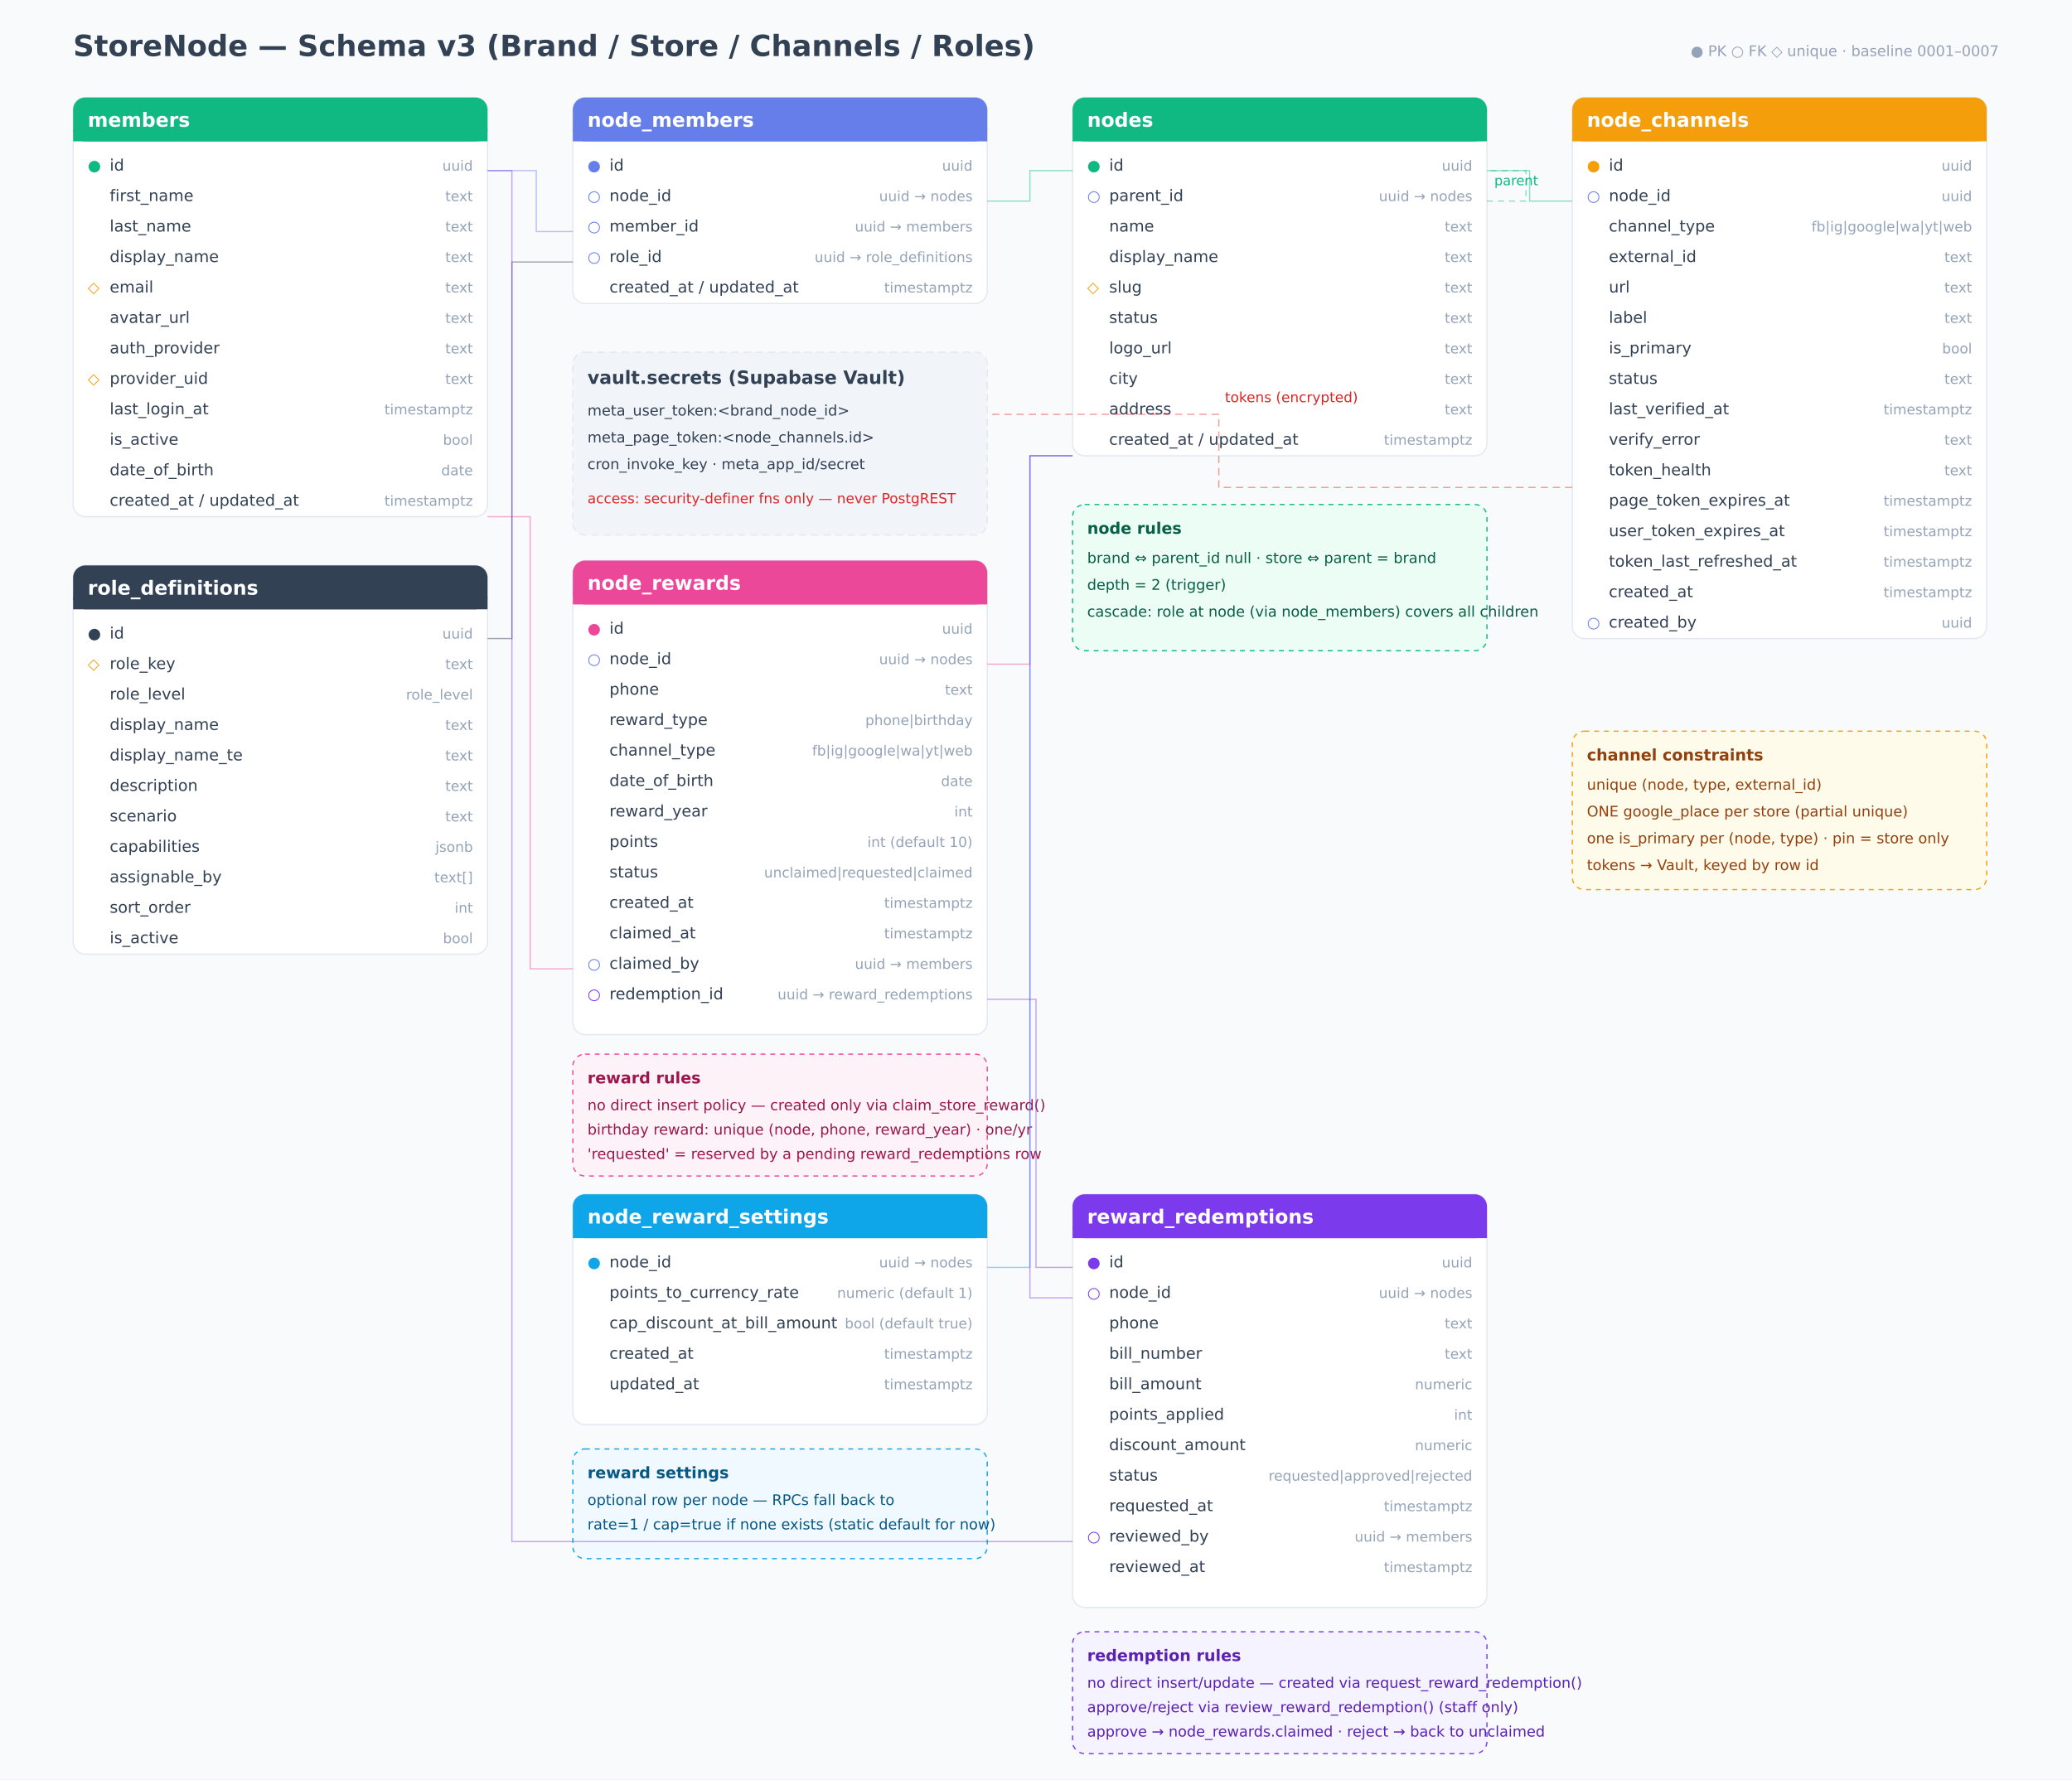
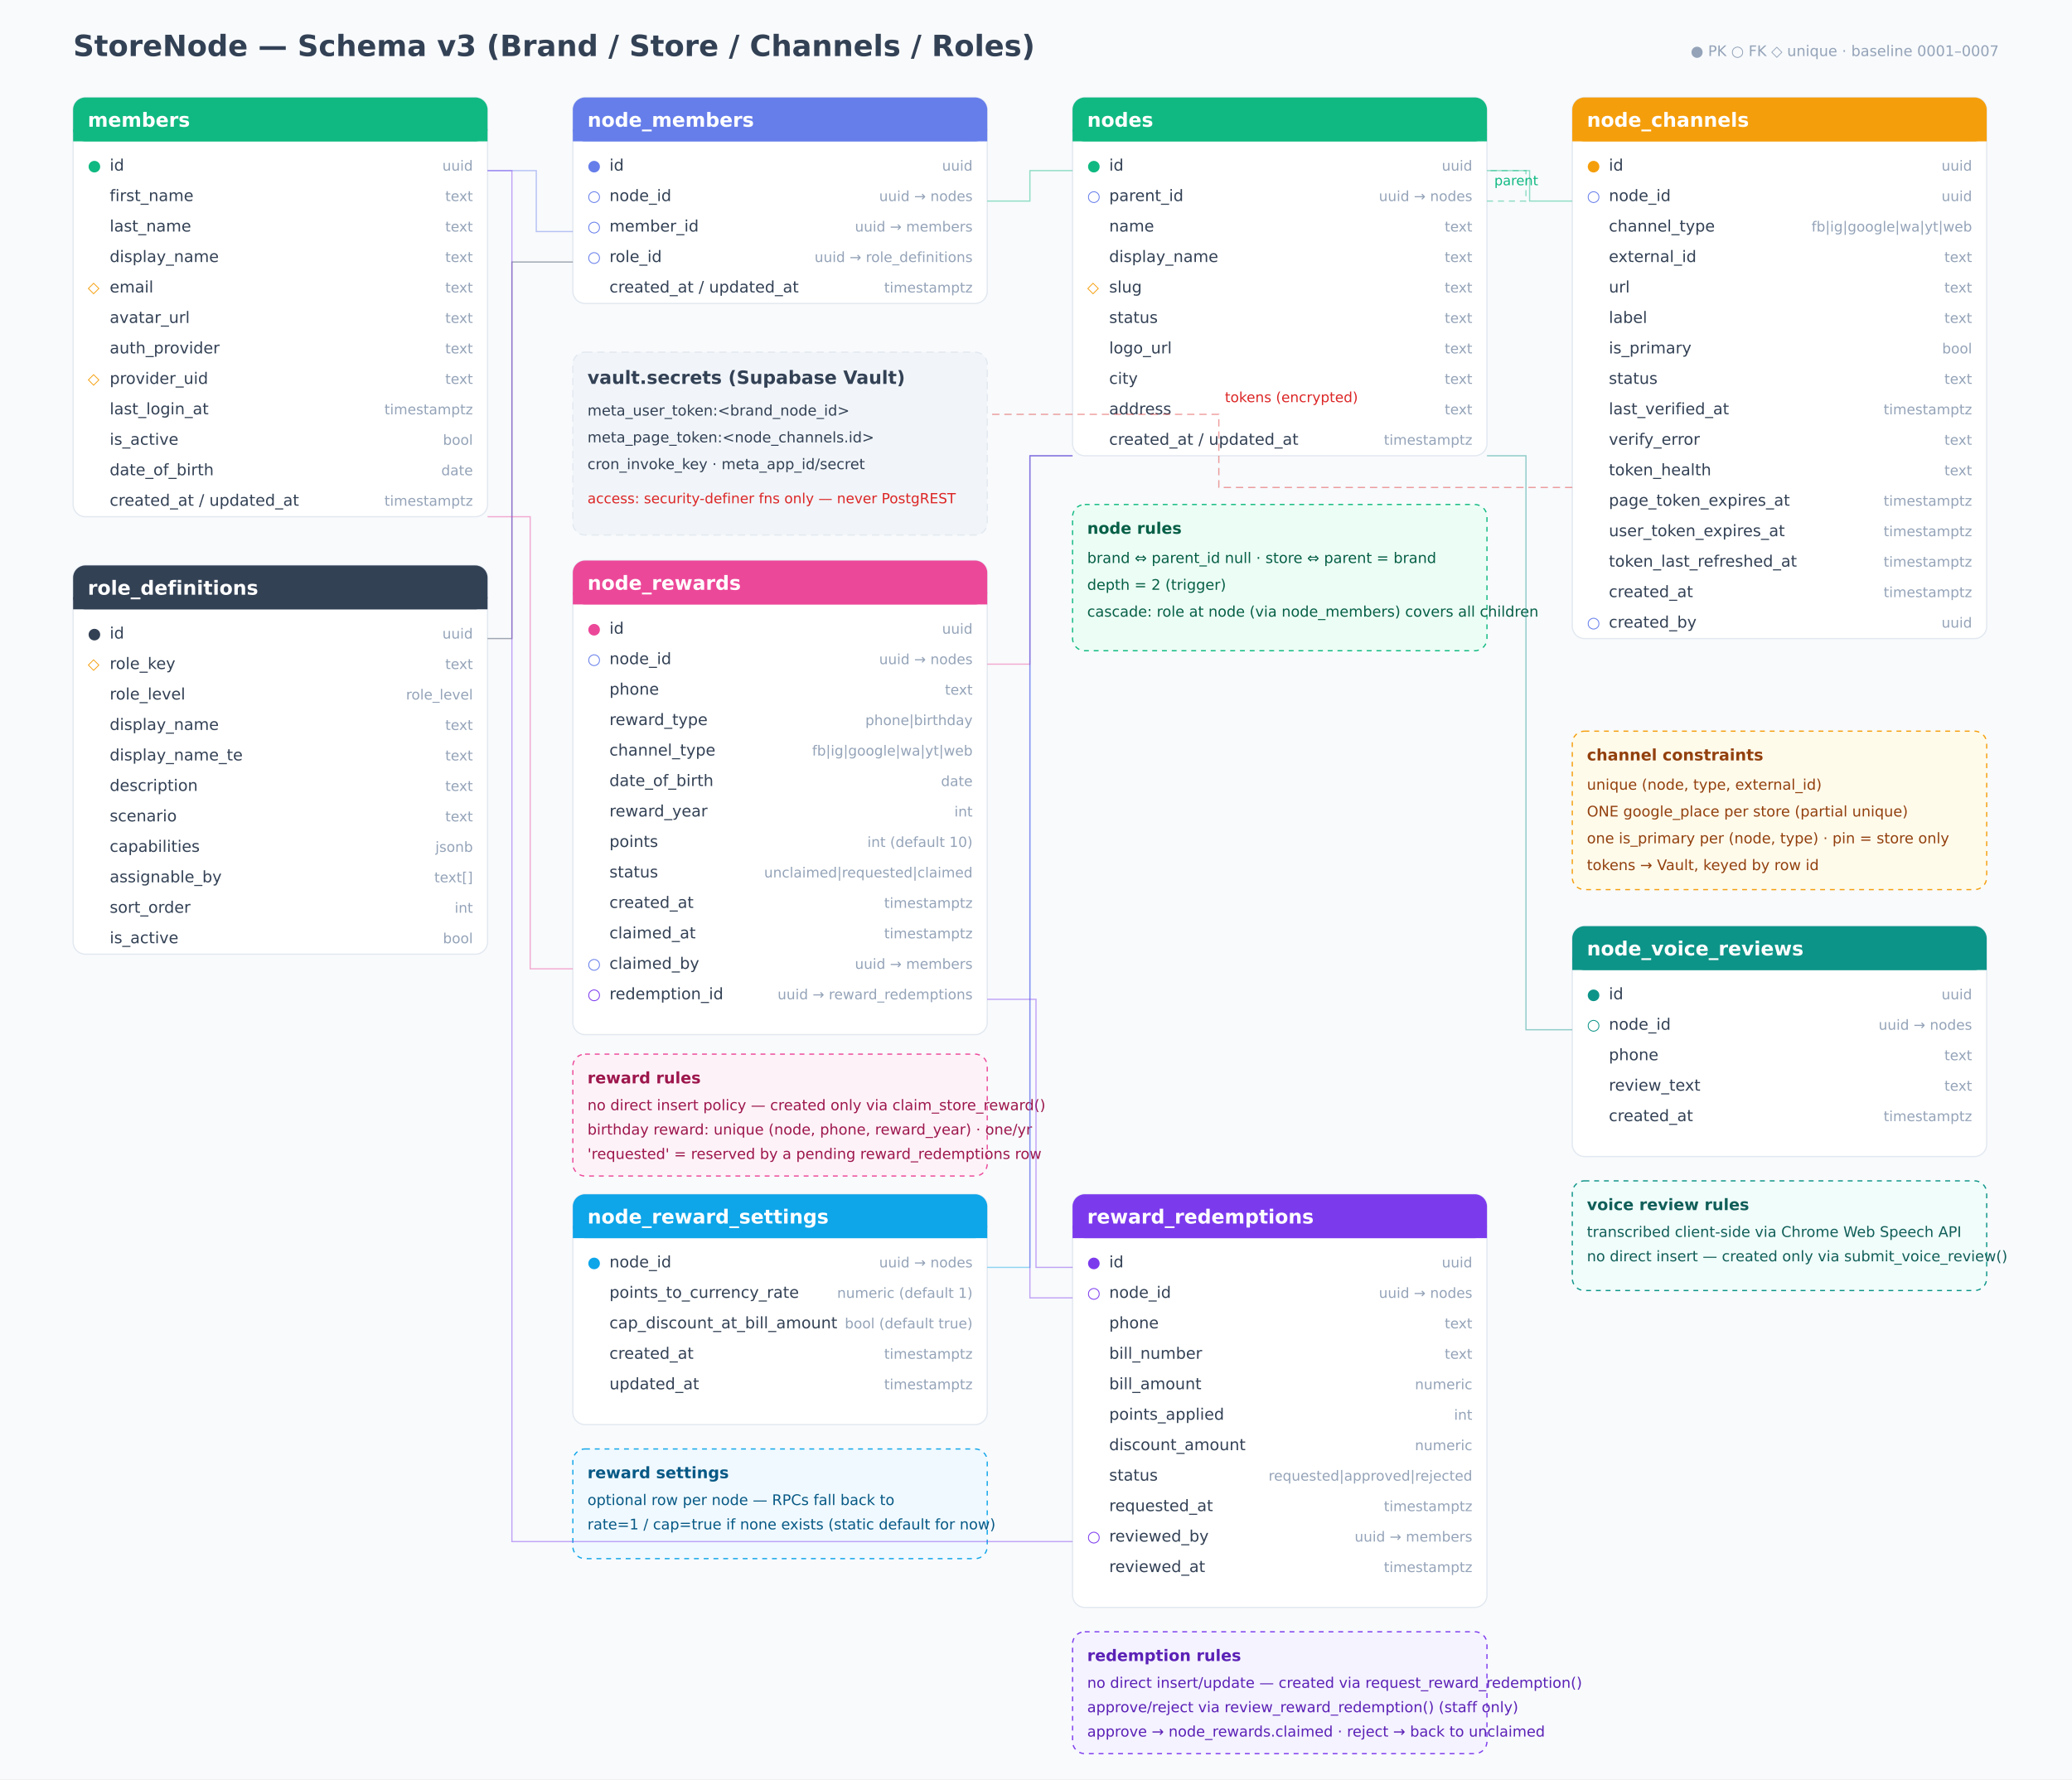
<svg xmlns="http://www.w3.org/2000/svg" width="1700" height="1460" viewBox="0 0 1700 1460">
  <rect width="1700" height="1460" fill="#F8FAFC" />
  <text x="60" y="46" font-family="DejaVu Sans" font-size="24" font-weight="bold" fill="#334155">StoreNode — Schema v3 (Brand / Store / Channels / Roles)</text>
  <text x="1640" y="46" font-family="DejaVu Sans" font-size="12" fill="#94A3B8" text-anchor="end">● PK   ○ FK   ◇ unique   ·   baseline 0001–0007</text>
  <g>
    <rect x="60" y="80" width="340" height="344" rx="10" fill="#FFFFFF" stroke="#E2E8F0" strokeWidth="1.5" />
    <rect x="60" y="80" width="340" height="36" rx="10" fill="#10B981" />
    <rect x="60" y="106" width="340" height="10" fill="#10B981" />
    <text x="72" y="104" font-family="DejaVu Sans" font-size="16" font-weight="bold" fill="#fff">members</text>
    <text x="72" y="140" font-family="DejaVu Sans" font-size="12.5" fill="#10B981">●</text>
    <text x="90" y="140" font-family="DejaVu Sans" font-size="13" fill="#334155">id</text>
    <text x="388" y="140" font-family="DejaVu Sans" font-size="11.5" fill="#94A3B8" text-anchor="end">uuid</text>
    <text x="72" y="165" font-family="DejaVu Sans" font-size="12.5" fill="#94A3B8"> </text>
    <text x="90" y="165" font-family="DejaVu Sans" font-size="13" fill="#334155">first_name</text>
    <text x="388" y="165" font-family="DejaVu Sans" font-size="11.5" fill="#94A3B8" text-anchor="end">text</text>
    <text x="72" y="190" font-family="DejaVu Sans" font-size="12.5" fill="#94A3B8"> </text>
    <text x="90" y="190" font-family="DejaVu Sans" font-size="13" fill="#334155">last_name</text>
    <text x="388" y="190" font-family="DejaVu Sans" font-size="11.5" fill="#94A3B8" text-anchor="end">text</text>
    <text x="72" y="215" font-family="DejaVu Sans" font-size="12.5" fill="#94A3B8"> </text>
    <text x="90" y="215" font-family="DejaVu Sans" font-size="13" fill="#334155">display_name</text>
    <text x="388" y="215" font-family="DejaVu Sans" font-size="11.5" fill="#94A3B8" text-anchor="end">text</text>
    <text x="72" y="240" font-family="DejaVu Sans" font-size="12.5" fill="#F59E0B">◇</text>
    <text x="90" y="240" font-family="DejaVu Sans" font-size="13" fill="#334155">email</text>
    <text x="388" y="240" font-family="DejaVu Sans" font-size="11.5" fill="#94A3B8" text-anchor="end">text</text>
    <text x="72" y="265" font-family="DejaVu Sans" font-size="12.5" fill="#94A3B8"> </text>
    <text x="90" y="265" font-family="DejaVu Sans" font-size="13" fill="#334155">avatar_url</text>
    <text x="388" y="265" font-family="DejaVu Sans" font-size="11.5" fill="#94A3B8" text-anchor="end">text</text>
    <text x="72" y="290" font-family="DejaVu Sans" font-size="12.5" fill="#94A3B8"> </text>
    <text x="90" y="290" font-family="DejaVu Sans" font-size="13" fill="#334155">auth_provider</text>
    <text x="388" y="290" font-family="DejaVu Sans" font-size="11.5" fill="#94A3B8" text-anchor="end">text</text>
    <text x="72" y="315" font-family="DejaVu Sans" font-size="12.5" fill="#F59E0B">◇</text>
    <text x="90" y="315" font-family="DejaVu Sans" font-size="13" fill="#334155">provider_uid</text>
    <text x="388" y="315" font-family="DejaVu Sans" font-size="11.5" fill="#94A3B8" text-anchor="end">text</text>
    <text x="72" y="340" font-family="DejaVu Sans" font-size="12.5" fill="#94A3B8"> </text>
    <text x="90" y="340" font-family="DejaVu Sans" font-size="13" fill="#334155">last_login_at</text>
    <text x="388" y="340" font-family="DejaVu Sans" font-size="11.5" fill="#94A3B8" text-anchor="end">timestamptz</text>
    <text x="72" y="365" font-family="DejaVu Sans" font-size="12.5" fill="#94A3B8"> </text>
    <text x="90" y="365" font-family="DejaVu Sans" font-size="13" fill="#334155">is_active</text>
    <text x="388" y="365" font-family="DejaVu Sans" font-size="11.5" fill="#94A3B8" text-anchor="end">bool</text>
    <text x="72" y="390" font-family="DejaVu Sans" font-size="12.5" fill="#94A3B8"> </text>
    <text x="90" y="390" font-family="DejaVu Sans" font-size="13" fill="#334155">date_of_birth</text>
    <text x="388" y="390" font-family="DejaVu Sans" font-size="11.5" fill="#94A3B8" text-anchor="end">date</text>
    <text x="72" y="415" font-family="DejaVu Sans" font-size="12.5" fill="#94A3B8"> </text>
    <text x="90" y="415" font-family="DejaVu Sans" font-size="13" fill="#334155">created_at / updated_at</text>
    <text x="388" y="415" font-family="DejaVu Sans" font-size="11.5" fill="#94A3B8" text-anchor="end">timestamptz</text>
  </g>
  <g>
    <rect x="60" y="464" width="340" height="319" rx="10" fill="#FFFFFF" stroke="#E2E8F0" strokeWidth="1.5" />
    <rect x="60" y="464" width="340" height="36" rx="10" fill="#334155" />
    <rect x="60" y="490" width="340" height="10" fill="#334155" />
    <text x="72" y="488" font-family="DejaVu Sans" font-size="16" font-weight="bold" fill="#fff">role_definitions</text>
    <text x="72" y="524" font-family="DejaVu Sans" font-size="12.5" fill="#334155">●</text>
    <text x="90" y="524" font-family="DejaVu Sans" font-size="13" fill="#334155">id</text>
    <text x="388" y="524" font-family="DejaVu Sans" font-size="11.5" fill="#94A3B8" text-anchor="end">uuid</text>
    <text x="72" y="549" font-family="DejaVu Sans" font-size="12.5" fill="#F59E0B">◇</text>
    <text x="90" y="549" font-family="DejaVu Sans" font-size="13" fill="#334155">role_key</text>
    <text x="388" y="549" font-family="DejaVu Sans" font-size="11.5" fill="#94A3B8" text-anchor="end">text</text>
    <text x="72" y="574" font-family="DejaVu Sans" font-size="12.5" fill="#94A3B8"> </text>
    <text x="90" y="574" font-family="DejaVu Sans" font-size="13" fill="#334155">role_level</text>
    <text x="388" y="574" font-family="DejaVu Sans" font-size="11.5" fill="#94A3B8" text-anchor="end">role_level</text>
    <text x="72" y="599" font-family="DejaVu Sans" font-size="12.5" fill="#94A3B8"> </text>
    <text x="90" y="599" font-family="DejaVu Sans" font-size="13" fill="#334155">display_name</text>
    <text x="388" y="599" font-family="DejaVu Sans" font-size="11.5" fill="#94A3B8" text-anchor="end">text</text>
    <text x="72" y="624" font-family="DejaVu Sans" font-size="12.5" fill="#94A3B8"> </text>
    <text x="90" y="624" font-family="DejaVu Sans" font-size="13" fill="#334155">display_name_te</text>
    <text x="388" y="624" font-family="DejaVu Sans" font-size="11.5" fill="#94A3B8" text-anchor="end">text</text>
    <text x="72" y="649" font-family="DejaVu Sans" font-size="12.5" fill="#94A3B8"> </text>
    <text x="90" y="649" font-family="DejaVu Sans" font-size="13" fill="#334155">description</text>
    <text x="388" y="649" font-family="DejaVu Sans" font-size="11.5" fill="#94A3B8" text-anchor="end">text</text>
    <text x="72" y="674" font-family="DejaVu Sans" font-size="12.5" fill="#94A3B8"> </text>
    <text x="90" y="674" font-family="DejaVu Sans" font-size="13" fill="#334155">scenario</text>
    <text x="388" y="674" font-family="DejaVu Sans" font-size="11.5" fill="#94A3B8" text-anchor="end">text</text>
    <text x="72" y="699" font-family="DejaVu Sans" font-size="12.5" fill="#94A3B8"> </text>
    <text x="90" y="699" font-family="DejaVu Sans" font-size="13" fill="#334155">capabilities</text>
    <text x="388" y="699" font-family="DejaVu Sans" font-size="11.5" fill="#94A3B8" text-anchor="end">jsonb</text>
    <text x="72" y="724" font-family="DejaVu Sans" font-size="12.5" fill="#94A3B8"> </text>
    <text x="90" y="724" font-family="DejaVu Sans" font-size="13" fill="#334155">assignable_by</text>
    <text x="388" y="724" font-family="DejaVu Sans" font-size="11.5" fill="#94A3B8" text-anchor="end">text[]</text>
    <text x="72" y="749" font-family="DejaVu Sans" font-size="12.5" fill="#94A3B8"> </text>
    <text x="90" y="749" font-family="DejaVu Sans" font-size="13" fill="#334155">sort_order</text>
    <text x="388" y="749" font-family="DejaVu Sans" font-size="11.5" fill="#94A3B8" text-anchor="end">int</text>
    <text x="72" y="774" font-family="DejaVu Sans" font-size="12.5" fill="#94A3B8"> </text>
    <text x="90" y="774" font-family="DejaVu Sans" font-size="13" fill="#334155">is_active</text>
    <text x="388" y="774" font-family="DejaVu Sans" font-size="11.5" fill="#94A3B8" text-anchor="end">bool</text>
  </g>
  <g>
    <rect x="470" y="80" width="340" height="169" rx="10" fill="#FFFFFF" stroke="#E2E8F0" strokeWidth="1.5" />
    <rect x="470" y="80" width="340" height="36" rx="10" fill="#667EEA" />
    <rect x="470" y="106" width="340" height="10" fill="#667EEA" />
    <text x="482" y="104" font-family="DejaVu Sans" font-size="16" font-weight="bold" fill="#fff">node_members</text>
    <text x="482" y="140" font-family="DejaVu Sans" font-size="12.5" fill="#667EEA">●</text>
    <text x="500" y="140" font-family="DejaVu Sans" font-size="13" fill="#334155">id</text>
    <text x="798" y="140" font-family="DejaVu Sans" font-size="11.5" fill="#94A3B8" text-anchor="end">uuid</text>
    <text x="482" y="165" font-family="DejaVu Sans" font-size="12.5" fill="#667EEA">○</text>
    <text x="500" y="165" font-family="DejaVu Sans" font-size="13" fill="#334155">node_id</text>
    <text x="798" y="165" font-family="DejaVu Sans" font-size="11.5" fill="#94A3B8" text-anchor="end">uuid → nodes</text>
    <text x="482" y="190" font-family="DejaVu Sans" font-size="12.5" fill="#667EEA">○</text>
    <text x="500" y="190" font-family="DejaVu Sans" font-size="13" fill="#334155">member_id</text>
    <text x="798" y="190" font-family="DejaVu Sans" font-size="11.5" fill="#94A3B8" text-anchor="end">uuid → members</text>
    <text x="482" y="215" font-family="DejaVu Sans" font-size="12.5" fill="#667EEA">○</text>
    <text x="500" y="215" font-family="DejaVu Sans" font-size="13" fill="#334155">role_id</text>
    <text x="798" y="215" font-family="DejaVu Sans" font-size="11.5" fill="#94A3B8" text-anchor="end">uuid → role_definitions</text>
    <text x="482" y="240" font-family="DejaVu Sans" font-size="12.5" fill="#94A3B8"> </text>
    <text x="500" y="240" font-family="DejaVu Sans" font-size="13" fill="#334155">created_at / updated_at</text>
    <text x="798" y="240" font-family="DejaVu Sans" font-size="11.5" fill="#94A3B8" text-anchor="end">timestamptz</text>
  </g>
  <g>
    <rect x="470" y="289" width="340" height="150" rx="10" fill="#F1F5F9" stroke="#E2E8F0" strokeWidth="1.5" stroke-dasharray="6 4" />
    <text x="482" y="315" font-family="DejaVu Sans" font-size="15" font-weight="bold" fill="#334155">vault.secrets  (Supabase Vault)</text>
    <text x="482" y="341" font-family="DejaVu Sans" font-size="12" fill="#334155">meta_user_token:&lt;brand_node_id&gt;</text>
    <text x="482" y="363" font-family="DejaVu Sans" font-size="12" fill="#334155">meta_page_token:&lt;node_channels.id&gt;</text>
    <text x="482" y="385" font-family="DejaVu Sans" font-size="12" fill="#334155">cron_invoke_key · meta_app_id/secret</text>
    <text x="482" y="413" font-family="DejaVu Sans" font-size="11.5" fill="#DC2626">access: security-definer fns only — never PostgREST</text>
  </g>
  <g>
    <rect x="880" y="80" width="340" height="294" rx="10" fill="#FFFFFF" stroke="#E2E8F0" strokeWidth="1.5" />
    <rect x="880" y="80" width="340" height="36" rx="10" fill="#10B981" />
    <rect x="880" y="106" width="340" height="10" fill="#10B981" />
    <text x="892" y="104" font-family="DejaVu Sans" font-size="16" font-weight="bold" fill="#fff">nodes</text>
    <text x="892" y="140" font-family="DejaVu Sans" font-size="12.5" fill="#10B981">●</text>
    <text x="910" y="140" font-family="DejaVu Sans" font-size="13" fill="#334155">id</text>
    <text x="1208" y="140" font-family="DejaVu Sans" font-size="11.5" fill="#94A3B8" text-anchor="end">uuid</text>
    <text x="892" y="165" font-family="DejaVu Sans" font-size="12.5" fill="#667EEA">○</text>
    <text x="910" y="165" font-family="DejaVu Sans" font-size="13" fill="#334155">parent_id</text>
    <text x="1208" y="165" font-family="DejaVu Sans" font-size="11.5" fill="#94A3B8" text-anchor="end">uuid → nodes</text>
    <text x="892" y="190" font-family="DejaVu Sans" font-size="12.5" fill="#94A3B8"> </text>
    <text x="910" y="190" font-family="DejaVu Sans" font-size="13" fill="#334155">name</text>
    <text x="1208" y="190" font-family="DejaVu Sans" font-size="11.5" fill="#94A3B8" text-anchor="end">text</text>
    <text x="892" y="215" font-family="DejaVu Sans" font-size="12.5" fill="#94A3B8"> </text>
    <text x="910" y="215" font-family="DejaVu Sans" font-size="13" fill="#334155">display_name</text>
    <text x="1208" y="215" font-family="DejaVu Sans" font-size="11.5" fill="#94A3B8" text-anchor="end">text</text>
    <text x="892" y="240" font-family="DejaVu Sans" font-size="12.5" fill="#F59E0B">◇</text>
    <text x="910" y="240" font-family="DejaVu Sans" font-size="13" fill="#334155">slug</text>
    <text x="1208" y="240" font-family="DejaVu Sans" font-size="11.5" fill="#94A3B8" text-anchor="end">text</text>
    <text x="892" y="265" font-family="DejaVu Sans" font-size="12.5" fill="#94A3B8"> </text>
    <text x="910" y="265" font-family="DejaVu Sans" font-size="13" fill="#334155">status</text>
    <text x="1208" y="265" font-family="DejaVu Sans" font-size="11.5" fill="#94A3B8" text-anchor="end">text</text>
    <text x="892" y="290" font-family="DejaVu Sans" font-size="12.5" fill="#94A3B8"> </text>
    <text x="910" y="290" font-family="DejaVu Sans" font-size="13" fill="#334155">logo_url</text>
    <text x="1208" y="290" font-family="DejaVu Sans" font-size="11.5" fill="#94A3B8" text-anchor="end">text</text>
    <text x="892" y="315" font-family="DejaVu Sans" font-size="12.5" fill="#94A3B8"> </text>
    <text x="910" y="315" font-family="DejaVu Sans" font-size="13" fill="#334155">city</text>
    <text x="1208" y="315" font-family="DejaVu Sans" font-size="11.5" fill="#94A3B8" text-anchor="end">text</text>
    <text x="892" y="340" font-family="DejaVu Sans" font-size="12.5" fill="#94A3B8"> </text>
    <text x="910" y="340" font-family="DejaVu Sans" font-size="13" fill="#334155">address</text>
    <text x="1208" y="340" font-family="DejaVu Sans" font-size="11.5" fill="#94A3B8" text-anchor="end">text</text>
    <text x="892" y="365" font-family="DejaVu Sans" font-size="12.5" fill="#94A3B8"> </text>
    <text x="910" y="365" font-family="DejaVu Sans" font-size="13" fill="#334155">created_at / updated_at</text>
    <text x="1208" y="365" font-family="DejaVu Sans" font-size="11.5" fill="#94A3B8" text-anchor="end">timestamptz</text>
  </g>
  <g>
    <rect x="880" y="414" width="340" height="120" rx="10" fill="#ECFDF5" stroke="#10B981" strokeWidth="1" stroke-dasharray="4 4" />
    <text x="892" y="438" font-family="DejaVu Sans" font-size="13" font-weight="bold" fill="#065F46">node rules</text>
    <text x="892" y="462" font-family="DejaVu Sans" font-size="12" fill="#065F46">brand ⇔ parent_id null · store ⇔ parent = brand</text>
    <text x="892" y="484" font-family="DejaVu Sans" font-size="12" fill="#065F46">depth = 2 (trigger)</text>
    <text x="892" y="506" font-family="DejaVu Sans" font-size="12" fill="#065F46">cascade: role at node (via node_members) covers all children</text>
  </g>
  <g>
    <rect x="1290" y="80" width="340" height="444" rx="10" fill="#FFFFFF" stroke="#E2E8F0" strokeWidth="1.5" />
    <rect x="1290" y="80" width="340" height="36" rx="10" fill="#F59E0B" />
    <rect x="1290" y="106" width="340" height="10" fill="#F59E0B" />
    <text x="1302" y="104" font-family="DejaVu Sans" font-size="16" font-weight="bold" fill="#fff">node_channels</text>
    <text x="1302" y="140" font-family="DejaVu Sans" font-size="12.5" fill="#F59E0B">●</text>
    <text x="1320" y="140" font-family="DejaVu Sans" font-size="13" fill="#334155">id</text>
    <text x="1618" y="140" font-family="DejaVu Sans" font-size="11.5" fill="#94A3B8" text-anchor="end">uuid</text>
    <text x="1302" y="165" font-family="DejaVu Sans" font-size="12.5" fill="#667EEA">○</text>
    <text x="1320" y="165" font-family="DejaVu Sans" font-size="13" fill="#334155">node_id</text>
    <text x="1618" y="165" font-family="DejaVu Sans" font-size="11.5" fill="#94A3B8" text-anchor="end">uuid</text>
    <text x="1302" y="190" font-family="DejaVu Sans" font-size="12.5" fill="#94A3B8"> </text>
    <text x="1320" y="190" font-family="DejaVu Sans" font-size="13" fill="#334155">channel_type</text>
    <text x="1618" y="190" font-family="DejaVu Sans" font-size="11.5" fill="#94A3B8" text-anchor="end">fb|ig|google|wa|yt|web</text>
    <text x="1302" y="215" font-family="DejaVu Sans" font-size="12.5" fill="#94A3B8"> </text>
    <text x="1320" y="215" font-family="DejaVu Sans" font-size="13" fill="#334155">external_id</text>
    <text x="1618" y="215" font-family="DejaVu Sans" font-size="11.5" fill="#94A3B8" text-anchor="end">text</text>
    <text x="1302" y="240" font-family="DejaVu Sans" font-size="12.5" fill="#94A3B8"> </text>
    <text x="1320" y="240" font-family="DejaVu Sans" font-size="13" fill="#334155">url</text>
    <text x="1618" y="240" font-family="DejaVu Sans" font-size="11.5" fill="#94A3B8" text-anchor="end">text</text>
    <text x="1302" y="265" font-family="DejaVu Sans" font-size="12.5" fill="#94A3B8"> </text>
    <text x="1320" y="265" font-family="DejaVu Sans" font-size="13" fill="#334155">label</text>
    <text x="1618" y="265" font-family="DejaVu Sans" font-size="11.5" fill="#94A3B8" text-anchor="end">text</text>
    <text x="1302" y="290" font-family="DejaVu Sans" font-size="12.5" fill="#94A3B8"> </text>
    <text x="1320" y="290" font-family="DejaVu Sans" font-size="13" fill="#334155">is_primary</text>
    <text x="1618" y="290" font-family="DejaVu Sans" font-size="11.5" fill="#94A3B8" text-anchor="end">bool</text>
    <text x="1302" y="315" font-family="DejaVu Sans" font-size="12.5" fill="#94A3B8"> </text>
    <text x="1320" y="315" font-family="DejaVu Sans" font-size="13" fill="#334155">status</text>
    <text x="1618" y="315" font-family="DejaVu Sans" font-size="11.5" fill="#94A3B8" text-anchor="end">text</text>
    <text x="1302" y="340" font-family="DejaVu Sans" font-size="12.5" fill="#94A3B8"> </text>
    <text x="1320" y="340" font-family="DejaVu Sans" font-size="13" fill="#334155">last_verified_at</text>
    <text x="1618" y="340" font-family="DejaVu Sans" font-size="11.5" fill="#94A3B8" text-anchor="end">timestamptz</text>
    <text x="1302" y="365" font-family="DejaVu Sans" font-size="12.5" fill="#94A3B8"> </text>
    <text x="1320" y="365" font-family="DejaVu Sans" font-size="13" fill="#334155">verify_error</text>
    <text x="1618" y="365" font-family="DejaVu Sans" font-size="11.5" fill="#94A3B8" text-anchor="end">text</text>
    <text x="1302" y="390" font-family="DejaVu Sans" font-size="12.5" fill="#94A3B8"> </text>
    <text x="1320" y="390" font-family="DejaVu Sans" font-size="13" fill="#334155">token_health</text>
    <text x="1618" y="390" font-family="DejaVu Sans" font-size="11.5" fill="#94A3B8" text-anchor="end">text</text>
    <text x="1302" y="415" font-family="DejaVu Sans" font-size="12.5" fill="#94A3B8"> </text>
    <text x="1320" y="415" font-family="DejaVu Sans" font-size="13" fill="#334155">page_token_expires_at</text>
    <text x="1618" y="415" font-family="DejaVu Sans" font-size="11.5" fill="#94A3B8" text-anchor="end">timestamptz</text>
    <text x="1302" y="440" font-family="DejaVu Sans" font-size="12.5" fill="#94A3B8"> </text>
    <text x="1320" y="440" font-family="DejaVu Sans" font-size="13" fill="#334155">user_token_expires_at</text>
    <text x="1618" y="440" font-family="DejaVu Sans" font-size="11.5" fill="#94A3B8" text-anchor="end">timestamptz</text>
    <text x="1302" y="465" font-family="DejaVu Sans" font-size="12.5" fill="#94A3B8"> </text>
    <text x="1320" y="465" font-family="DejaVu Sans" font-size="13" fill="#334155">token_last_refreshed_at</text>
    <text x="1618" y="465" font-family="DejaVu Sans" font-size="11.5" fill="#94A3B8" text-anchor="end">timestamptz</text>
    <text x="1302" y="490" font-family="DejaVu Sans" font-size="12.5" fill="#94A3B8"> </text>
    <text x="1320" y="490" font-family="DejaVu Sans" font-size="13" fill="#334155">created_at</text>
    <text x="1618" y="490" font-family="DejaVu Sans" font-size="11.5" fill="#94A3B8" text-anchor="end">timestamptz</text>
    <text x="1302" y="515" font-family="DejaVu Sans" font-size="12.5" fill="#667EEA">○</text>
    <text x="1320" y="515" font-family="DejaVu Sans" font-size="13" fill="#334155">created_by</text>
    <text x="1618" y="515" font-family="DejaVu Sans" font-size="11.5" fill="#94A3B8" text-anchor="end">uuid</text>
  </g>
  <g>
    <rect x="1290" y="600" width="340" height="130" rx="10" fill="#FFFBEB" stroke="#F59E0B" strokeWidth="1" stroke-dasharray="4 4" />
    <text x="1302" y="624" font-family="DejaVu Sans" font-size="13" font-weight="bold" fill="#92400E">channel constraints</text>
    <text x="1302" y="648" font-family="DejaVu Sans" font-size="12" fill="#92400E">unique (node, type, external_id)</text>
    <text x="1302" y="670" font-family="DejaVu Sans" font-size="12" fill="#92400E">ONE google_place per store (partial unique)</text>
    <text x="1302" y="692" font-family="DejaVu Sans" font-size="12" fill="#92400E">one is_primary per (node, type) · pin = store only</text>
    <text x="1302" y="714" font-family="DejaVu Sans" font-size="12" fill="#92400E">tokens → Vault, keyed by row id</text>
  </g>
  <g>
    <rect x="470" y="460" width="340" height="389" rx="10" fill="#FFFFFF" stroke="#E2E8F0" strokeWidth="1.5" />
    <rect x="470" y="460" width="340" height="36" rx="10" fill="#EC4899" />
    <rect x="470" y="486" width="340" height="10" fill="#EC4899" />
    <text x="482" y="484" font-family="DejaVu Sans" font-size="16" font-weight="bold" fill="#fff">node_rewards</text>
    <text x="482" y="520" font-family="DejaVu Sans" font-size="12.5" fill="#EC4899">●</text>
    <text x="500" y="520" font-family="DejaVu Sans" font-size="13" fill="#334155">id</text>
    <text x="798" y="520" font-family="DejaVu Sans" font-size="11.5" fill="#94A3B8" text-anchor="end">uuid</text>
    <text x="482" y="545" font-family="DejaVu Sans" font-size="12.5" fill="#667EEA">○</text>
    <text x="500" y="545" font-family="DejaVu Sans" font-size="13" fill="#334155">node_id</text>
    <text x="798" y="545" font-family="DejaVu Sans" font-size="11.5" fill="#94A3B8" text-anchor="end">uuid → nodes</text>
    <text x="482" y="570" font-family="DejaVu Sans" font-size="12.5" fill="#94A3B8"> </text>
    <text x="500" y="570" font-family="DejaVu Sans" font-size="13" fill="#334155">phone</text>
    <text x="798" y="570" font-family="DejaVu Sans" font-size="11.5" fill="#94A3B8" text-anchor="end">text</text>
    <text x="482" y="595" font-family="DejaVu Sans" font-size="12.5" fill="#94A3B8"> </text>
    <text x="500" y="595" font-family="DejaVu Sans" font-size="13" fill="#334155">reward_type</text>
    <text x="798" y="595" font-family="DejaVu Sans" font-size="11.5" fill="#94A3B8" text-anchor="end">phone|birthday</text>
    <text x="482" y="620" font-family="DejaVu Sans" font-size="12.5" fill="#94A3B8"> </text>
    <text x="500" y="620" font-family="DejaVu Sans" font-size="13" fill="#334155">channel_type</text>
    <text x="798" y="620" font-family="DejaVu Sans" font-size="11.5" fill="#94A3B8" text-anchor="end">fb|ig|google|wa|yt|web</text>
    <text x="482" y="645" font-family="DejaVu Sans" font-size="12.5" fill="#94A3B8"> </text>
    <text x="500" y="645" font-family="DejaVu Sans" font-size="13" fill="#334155">date_of_birth</text>
    <text x="798" y="645" font-family="DejaVu Sans" font-size="11.5" fill="#94A3B8" text-anchor="end">date</text>
    <text x="482" y="670" font-family="DejaVu Sans" font-size="12.5" fill="#94A3B8"> </text>
    <text x="500" y="670" font-family="DejaVu Sans" font-size="13" fill="#334155">reward_year</text>
    <text x="798" y="670" font-family="DejaVu Sans" font-size="11.5" fill="#94A3B8" text-anchor="end">int</text>
    <text x="482" y="695" font-family="DejaVu Sans" font-size="12.5" fill="#94A3B8"> </text>
    <text x="500" y="695" font-family="DejaVu Sans" font-size="13" fill="#334155">points</text>
    <text x="798" y="695" font-family="DejaVu Sans" font-size="11.5" fill="#94A3B8" text-anchor="end">int (default 10)</text>
    <text x="482" y="720" font-family="DejaVu Sans" font-size="12.5" fill="#94A3B8"> </text>
    <text x="500" y="720" font-family="DejaVu Sans" font-size="13" fill="#334155">status</text>
    <text x="798" y="720" font-family="DejaVu Sans" font-size="11.5" fill="#94A3B8" text-anchor="end">unclaimed|requested|claimed</text>
    <text x="482" y="745" font-family="DejaVu Sans" font-size="12.5" fill="#94A3B8"> </text>
    <text x="500" y="745" font-family="DejaVu Sans" font-size="13" fill="#334155">created_at</text>
    <text x="798" y="745" font-family="DejaVu Sans" font-size="11.5" fill="#94A3B8" text-anchor="end">timestamptz</text>
    <text x="482" y="770" font-family="DejaVu Sans" font-size="12.5" fill="#94A3B8"> </text>
    <text x="500" y="770" font-family="DejaVu Sans" font-size="13" fill="#334155">claimed_at</text>
    <text x="798" y="770" font-family="DejaVu Sans" font-size="11.5" fill="#94A3B8" text-anchor="end">timestamptz</text>
    <text x="482" y="795" font-family="DejaVu Sans" font-size="12.5" fill="#667EEA">○</text>
    <text x="500" y="795" font-family="DejaVu Sans" font-size="13" fill="#334155">claimed_by</text>
    <text x="798" y="795" font-family="DejaVu Sans" font-size="11.5" fill="#94A3B8" text-anchor="end">uuid → members</text>
    <text x="482" y="820" font-family="DejaVu Sans" font-size="12.5" fill="#7C3AED">○</text>
    <text x="500" y="820" font-family="DejaVu Sans" font-size="13" fill="#334155">redemption_id</text>
    <text x="798" y="820" font-family="DejaVu Sans" font-size="11.5" fill="#94A3B8" text-anchor="end">uuid → reward_redemptions</text>
  </g>
  <g>
    <rect x="470" y="865" width="340" height="100" rx="10" fill="#FDF2F8" stroke="#EC4899" strokeWidth="1" stroke-dasharray="4 4" />
    <text x="482" y="889" font-family="DejaVu Sans" font-size="13" font-weight="bold" fill="#9D174D">reward rules</text>
    <text x="482" y="911" font-family="DejaVu Sans" font-size="12" fill="#9D174D">no direct insert policy — created only via claim_store_reward()</text>
    <text x="482" y="931" font-family="DejaVu Sans" font-size="12" fill="#9D174D">birthday reward: unique (node, phone, reward_year) · one/yr</text>
    <text x="482" y="951" font-family="DejaVu Sans" font-size="12" fill="#9D174D">'requested' = reserved by a pending reward_redemptions row</text>
  </g>
  <path d="M 470 190 L 440 190 L 440 140 L 400 140" fill="none" stroke="#667EEA" strokeWidth="2" opacity="0.45" />
  <path d="M 470 215 L 420 215 L 420 524 L 400 524" fill="none" stroke="#334155" strokeWidth="2" opacity="0.45" />
  <path d="M 810 165 L 845 165 L 845 140 L 880 140" fill="none" stroke="#10B981" strokeWidth="2" opacity="0.45" />
  <path d="M 1220 165 L 1252 165 L 1252 140 L 1220 140" fill="none" stroke="#10B981" strokeWidth="2" opacity="0.45" stroke-dasharray="5 4" />
  <text x="1226" y="152" font-family="DejaVu Sans" font-size="11" fill="#10B981">parent</text>
  <path d="M 1220 140 L 1255 140 L 1255 165 L 1290 165" fill="none" stroke="#10B981" strokeWidth="2" opacity="0.45" />
  <path d="M 1290 400 L 1000 400 L 1000 340 L 810 340" fill="none" stroke="#DC2626" strokeWidth="2" opacity="0.45" stroke-dasharray="6 4" />
  <text x="1005" y="330" font-family="DejaVu Sans" font-size="11.5" fill="#DC2626">tokens (encrypted)</text>
  <path d="M 810 545 L 845 545 L 845 374 L 880 374" fill="none" stroke="#EC4899" strokeWidth="2" opacity="0.45" />
  <path d="M 470 795 L 435 795 L 435 424 L 400 424" fill="none" stroke="#EC4899" strokeWidth="2" opacity="0.45" />
  <g>
    <rect x="470" y="980" width="340" height="189" rx="10" fill="#FFFFFF" stroke="#E2E8F0" strokeWidth="1.5" />
    <rect x="470" y="980" width="340" height="36" rx="10" fill="#0EA5E9" />
    <rect x="470" y="1006" width="340" height="10" fill="#0EA5E9" />
    <text x="482" y="1004" font-family="DejaVu Sans" font-size="16" font-weight="bold" fill="#fff">node_reward_settings</text>
    <text x="482" y="1040" font-family="DejaVu Sans" font-size="12.5" fill="#0EA5E9">●</text>
    <text x="500" y="1040" font-family="DejaVu Sans" font-size="13" fill="#334155">node_id</text>
    <text x="798" y="1040" font-family="DejaVu Sans" font-size="11.5" fill="#94A3B8" text-anchor="end">uuid → nodes</text>
    <text x="482" y="1065" font-family="DejaVu Sans" font-size="12.5" fill="#94A3B8"> </text>
    <text x="500" y="1065" font-family="DejaVu Sans" font-size="13" fill="#334155">points_to_currency_rate</text>
    <text x="798" y="1065" font-family="DejaVu Sans" font-size="11.5" fill="#94A3B8" text-anchor="end">numeric (default 1)</text>
    <text x="482" y="1090" font-family="DejaVu Sans" font-size="12.5" fill="#94A3B8"> </text>
    <text x="500" y="1090" font-family="DejaVu Sans" font-size="13" fill="#334155">cap_discount_at_bill_amount</text>
    <text x="798" y="1090" font-family="DejaVu Sans" font-size="11.5" fill="#94A3B8" text-anchor="end">bool (default true)</text>
    <text x="482" y="1115" font-family="DejaVu Sans" font-size="12.5" fill="#94A3B8"> </text>
    <text x="500" y="1115" font-family="DejaVu Sans" font-size="13" fill="#334155">created_at</text>
    <text x="798" y="1115" font-family="DejaVu Sans" font-size="11.5" fill="#94A3B8" text-anchor="end">timestamptz</text>
    <text x="482" y="1140" font-family="DejaVu Sans" font-size="12.5" fill="#94A3B8"> </text>
    <text x="500" y="1140" font-family="DejaVu Sans" font-size="13" fill="#334155">updated_at</text>
    <text x="798" y="1140" font-family="DejaVu Sans" font-size="11.5" fill="#94A3B8" text-anchor="end">timestamptz</text>
  </g>
  <g>
    <rect x="470" y="1189" width="340" height="90" rx="10" fill="#F0F9FF" stroke="#0EA5E9" strokeWidth="1" stroke-dasharray="4 4" />
    <text x="482" y="1213" font-family="DejaVu Sans" font-size="13" font-weight="bold" fill="#075985">reward settings</text>
    <text x="482" y="1235" font-family="DejaVu Sans" font-size="12" fill="#075985">optional row per node — RPCs fall back to</text>
    <text x="482" y="1255" font-family="DejaVu Sans" font-size="12" fill="#075985">rate=1 / cap=true if none exists (static default for now)</text>
  </g>
  <g>
    <rect x="880" y="980" width="340" height="339" rx="10" fill="#FFFFFF" stroke="#E2E8F0" strokeWidth="1.5" />
    <rect x="880" y="980" width="340" height="36" rx="10" fill="#7C3AED" />
    <rect x="880" y="1006" width="340" height="10" fill="#7C3AED" />
    <text x="892" y="1004" font-family="DejaVu Sans" font-size="16" font-weight="bold" fill="#fff">reward_redemptions</text>
    <text x="892" y="1040" font-family="DejaVu Sans" font-size="12.5" fill="#7C3AED">●</text>
    <text x="910" y="1040" font-family="DejaVu Sans" font-size="13" fill="#334155">id</text>
    <text x="1208" y="1040" font-family="DejaVu Sans" font-size="11.5" fill="#94A3B8" text-anchor="end">uuid</text>
    <text x="892" y="1065" font-family="DejaVu Sans" font-size="12.5" fill="#7C3AED">○</text>
    <text x="910" y="1065" font-family="DejaVu Sans" font-size="13" fill="#334155">node_id</text>
    <text x="1208" y="1065" font-family="DejaVu Sans" font-size="11.5" fill="#94A3B8" text-anchor="end">uuid → nodes</text>
    <text x="892" y="1090" font-family="DejaVu Sans" font-size="12.5" fill="#94A3B8"> </text>
    <text x="910" y="1090" font-family="DejaVu Sans" font-size="13" fill="#334155">phone</text>
    <text x="1208" y="1090" font-family="DejaVu Sans" font-size="11.5" fill="#94A3B8" text-anchor="end">text</text>
    <text x="892" y="1115" font-family="DejaVu Sans" font-size="12.5" fill="#94A3B8"> </text>
    <text x="910" y="1115" font-family="DejaVu Sans" font-size="13" fill="#334155">bill_number</text>
    <text x="1208" y="1115" font-family="DejaVu Sans" font-size="11.5" fill="#94A3B8" text-anchor="end">text</text>
    <text x="892" y="1140" font-family="DejaVu Sans" font-size="12.5" fill="#94A3B8"> </text>
    <text x="910" y="1140" font-family="DejaVu Sans" font-size="13" fill="#334155">bill_amount</text>
    <text x="1208" y="1140" font-family="DejaVu Sans" font-size="11.5" fill="#94A3B8" text-anchor="end">numeric</text>
    <text x="892" y="1165" font-family="DejaVu Sans" font-size="12.5" fill="#94A3B8"> </text>
    <text x="910" y="1165" font-family="DejaVu Sans" font-size="13" fill="#334155">points_applied</text>
    <text x="1208" y="1165" font-family="DejaVu Sans" font-size="11.5" fill="#94A3B8" text-anchor="end">int</text>
    <text x="892" y="1190" font-family="DejaVu Sans" font-size="12.5" fill="#94A3B8"> </text>
    <text x="910" y="1190" font-family="DejaVu Sans" font-size="13" fill="#334155">discount_amount</text>
    <text x="1208" y="1190" font-family="DejaVu Sans" font-size="11.5" fill="#94A3B8" text-anchor="end">numeric</text>
    <text x="892" y="1215" font-family="DejaVu Sans" font-size="12.5" fill="#94A3B8"> </text>
    <text x="910" y="1215" font-family="DejaVu Sans" font-size="13" fill="#334155">status</text>
    <text x="1208" y="1215" font-family="DejaVu Sans" font-size="11.5" fill="#94A3B8" text-anchor="end">requested|approved|rejected</text>
    <text x="892" y="1240" font-family="DejaVu Sans" font-size="12.5" fill="#94A3B8"> </text>
    <text x="910" y="1240" font-family="DejaVu Sans" font-size="13" fill="#334155">requested_at</text>
    <text x="1208" y="1240" font-family="DejaVu Sans" font-size="11.5" fill="#94A3B8" text-anchor="end">timestamptz</text>
    <text x="892" y="1265" font-family="DejaVu Sans" font-size="12.5" fill="#7C3AED">○</text>
    <text x="910" y="1265" font-family="DejaVu Sans" font-size="13" fill="#334155">reviewed_by</text>
    <text x="1208" y="1265" font-family="DejaVu Sans" font-size="11.5" fill="#94A3B8" text-anchor="end">uuid → members</text>
    <text x="892" y="1290" font-family="DejaVu Sans" font-size="12.5" fill="#94A3B8"> </text>
    <text x="910" y="1290" font-family="DejaVu Sans" font-size="13" fill="#334155">reviewed_at</text>
    <text x="1208" y="1290" font-family="DejaVu Sans" font-size="11.5" fill="#94A3B8" text-anchor="end">timestamptz</text>
  </g>
  <g>
    <rect x="880" y="1339" width="340" height="100" rx="10" fill="#F5F3FF" stroke="#7C3AED" strokeWidth="1" stroke-dasharray="4 4" />
    <text x="892" y="1363" font-family="DejaVu Sans" font-size="13" font-weight="bold" fill="#5B21B6">redemption rules</text>
    <text x="892" y="1385" font-family="DejaVu Sans" font-size="12" fill="#5B21B6">no direct insert/update — created via request_reward_redemption()</text>
    <text x="892" y="1405" font-family="DejaVu Sans" font-size="12" fill="#5B21B6">approve/reject via review_reward_redemption() (staff only)</text>
    <text x="892" y="1425" font-family="DejaVu Sans" font-size="12" fill="#5B21B6">approve → node_rewards.claimed · reject → back to unclaimed</text>
  </g>
  <path d="M 810 1040 L 845 1040 L 845 374 L 880 374" fill="none" stroke="#0EA5E9" strokeWidth="2" opacity="0.45" />
  <path d="M 880 1065 L 845 1065 L 845 374 L 880 374" fill="none" stroke="#7C3AED" strokeWidth="2" opacity="0.45" />
  <path d="M 880 1265 L 420 1265 L 420 140 L 400 140" fill="none" stroke="#7C3AED" strokeWidth="2" opacity="0.45" />
  <path d="M 810 820 L 850 820 L 850 1040 L 880 1040" fill="none" stroke="#7C3AED" strokeWidth="2" opacity="0.45" />
+   <g>
+     <rect x="1290" y="760" width="340" height="189" rx="10" fill="#FFFFFF" stroke="#E2E8F0" strokeWidth="1.5" />
+     <rect x="1290" y="760" width="340" height="36" rx="10" fill="#0D9488" />
+     <rect x="1290" y="786" width="340" height="10" fill="#0D9488" />
+     <text x="1302" y="784" font-family="DejaVu Sans" font-size="16" font-weight="bold" fill="#fff">node_voice_reviews</text>
+     <text x="1302" y="820" font-family="DejaVu Sans" font-size="12.5" fill="#0D9488">●</text>
+     <text x="1320" y="820" font-family="DejaVu Sans" font-size="13" fill="#334155">id</text>
+     <text x="1618" y="820" font-family="DejaVu Sans" font-size="11.5" fill="#94A3B8" text-anchor="end">uuid</text>
+     <text x="1302" y="845" font-family="DejaVu Sans" font-size="12.5" fill="#0D9488">○</text>
+     <text x="1320" y="845" font-family="DejaVu Sans" font-size="13" fill="#334155">node_id</text>
+     <text x="1618" y="845" font-family="DejaVu Sans" font-size="11.5" fill="#94A3B8" text-anchor="end">uuid → nodes</text>
+     <text x="1302" y="870" font-family="DejaVu Sans" font-size="12.5" fill="#94A3B8"> </text>
+     <text x="1320" y="870" font-family="DejaVu Sans" font-size="13" fill="#334155">phone</text>
+     <text x="1618" y="870" font-family="DejaVu Sans" font-size="11.5" fill="#94A3B8" text-anchor="end">text</text>
+     <text x="1302" y="895" font-family="DejaVu Sans" font-size="12.5" fill="#94A3B8"> </text>
+     <text x="1320" y="895" font-family="DejaVu Sans" font-size="13" fill="#334155">review_text</text>
+     <text x="1618" y="895" font-family="DejaVu Sans" font-size="11.5" fill="#94A3B8" text-anchor="end">text</text>
+     <text x="1302" y="920" font-family="DejaVu Sans" font-size="12.5" fill="#94A3B8"> </text>
+     <text x="1320" y="920" font-family="DejaVu Sans" font-size="13" fill="#334155">created_at</text>
+     <text x="1618" y="920" font-family="DejaVu Sans" font-size="11.5" fill="#94A3B8" text-anchor="end">timestamptz</text>
+   </g>
+   <g>
+     <rect x="1290" y="969" width="340" height="90" rx="10" fill="#F0FDFA" stroke="#0D9488" strokeWidth="1" stroke-dasharray="4 4" />
+     <text x="1302" y="993" font-family="DejaVu Sans" font-size="13" font-weight="bold" fill="#115E59">voice review rules</text>
+     <text x="1302" y="1015" font-family="DejaVu Sans" font-size="12" fill="#115E59">transcribed client-side via Chrome Web Speech API</text>
+     <text x="1302" y="1035" font-family="DejaVu Sans" font-size="12" fill="#115E59">no direct insert — created only via submit_voice_review()</text>
+   </g>
+   <path d="M 1290 845 L 1252 845 L 1252 374 L 1220 374" fill="none" stroke="#0D9488" strokeWidth="2" opacity="0.45" />
</svg>
